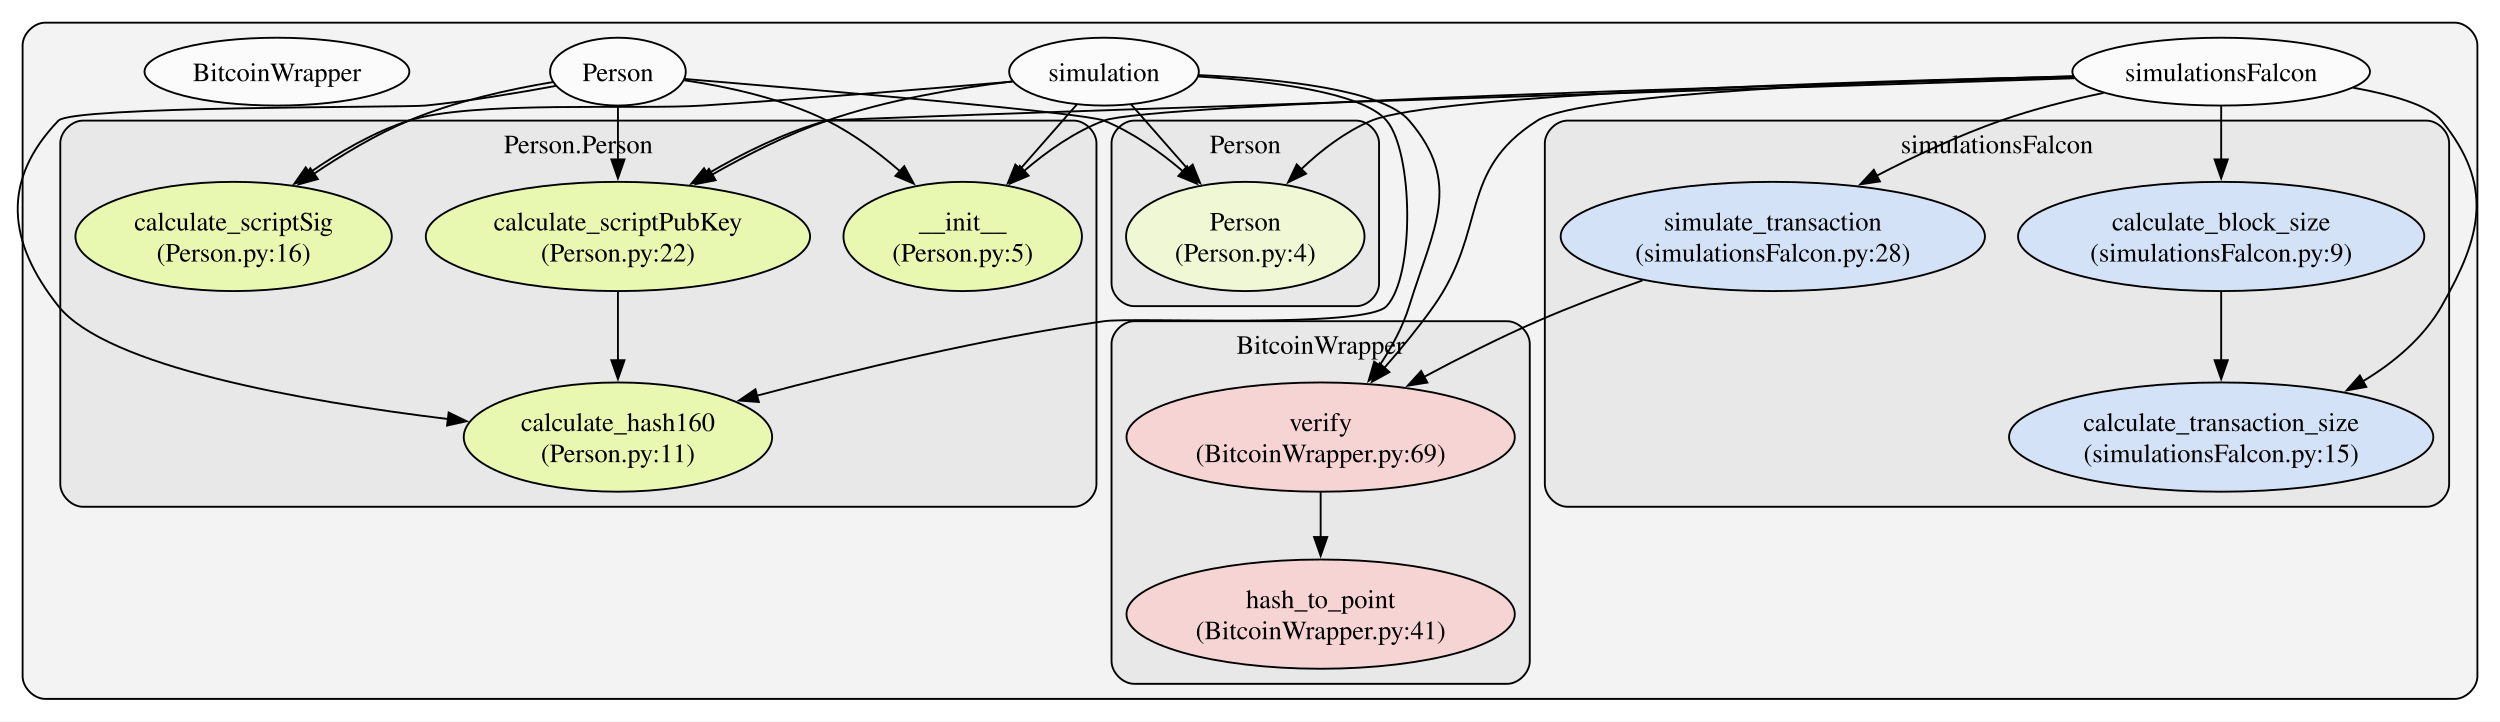
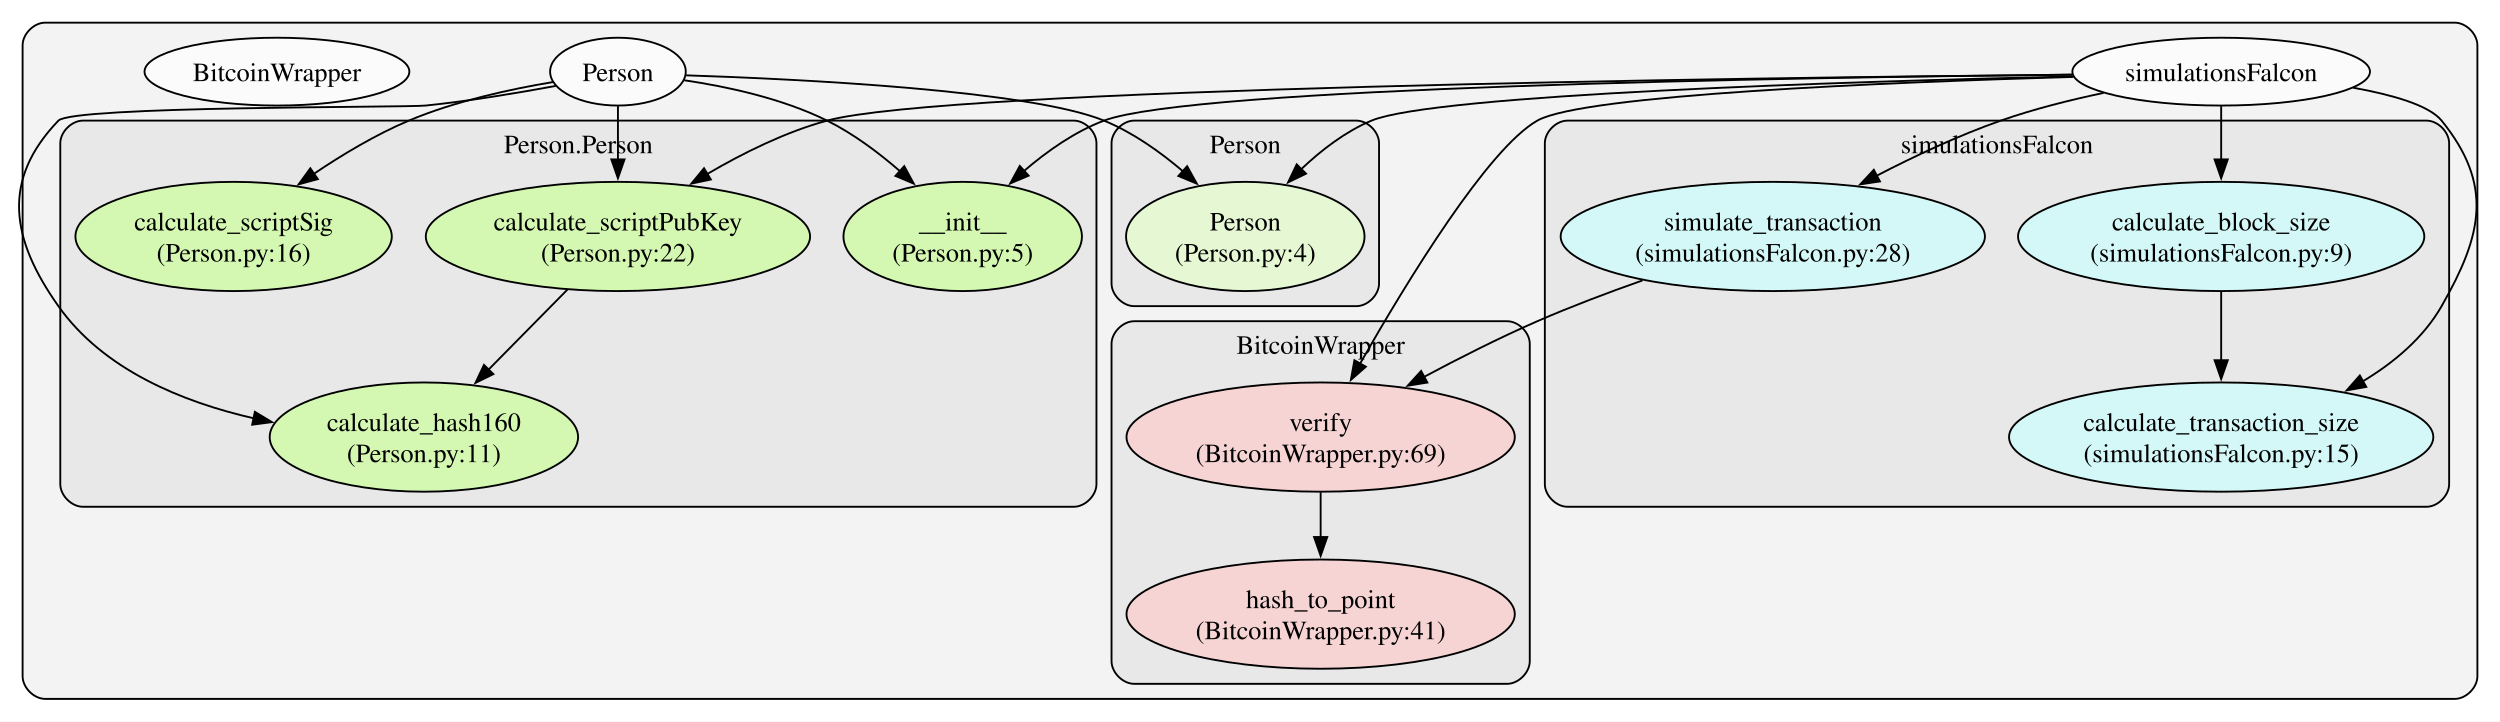
<svg xmlns="http://www.w3.org/2000/svg" width="1327pt" height="383pt" viewBox="0.00 0.00 1327.00 382.95">
  <g id="graph0" class="graph" transform="scale(1 1) rotate(0) translate(4 378.95)">
    <polygon fill="white" stroke="none" points="-4,4 -4,-378.95 1323,-378.95 1323,4 -4,4" />
    <g id="clust1" class="cluster">
      <path fill="#808080" fill-opacity="0.094" stroke="black" d="M20,-8C20,-8 1299,-8 1299,-8 1305,-8 1311,-14 1311,-20 1311,-20 1311,-354.95 1311,-354.95 1311,-360.95 1305,-366.95 1299,-366.95 1299,-366.95 20,-366.95 20,-366.95 14,-366.95 8,-360.95 8,-354.95 8,-354.95 8,-20 8,-20 8,-14 14,-8 20,-8" />
    </g>
    <g id="clust2" class="cluster">
      <path fill="#808080" fill-opacity="0.094" stroke="black" d="M598,-16C598,-16 796,-16 796,-16 802,-16 808,-22 808,-28 808,-28 808,-196.47 808,-196.47 808,-202.47 802,-208.47 796,-208.47 796,-208.47 598,-208.47 598,-208.47 592,-208.47 586,-202.47 586,-196.47 586,-196.47 586,-28 586,-28 586,-22 592,-16 598,-16" />
      <text text-anchor="middle" x="697" y="-191.17" font-family="Times,serif" font-size="14.00">BitcoinWrapper</text>
    </g>
    <g id="clust3" class="cluster">
      <path fill="#808080" fill-opacity="0.094" stroke="black" d="M598,-216.47C598,-216.47 716,-216.47 716,-216.47 722,-216.47 728,-222.47 728,-228.47 728,-228.47 728,-302.95 728,-302.95 728,-308.95 722,-314.95 716,-314.95 716,-314.95 598,-314.95 598,-314.95 592,-314.95 586,-308.95 586,-302.95 586,-302.95 586,-228.47 586,-228.47 586,-222.47 592,-216.47 598,-216.47" />
      <text text-anchor="middle" x="657" y="-297.65" font-family="Times,serif" font-size="14.00">Person</text>
    </g>
    <g id="clust4" class="cluster">
      <path fill="#808080" fill-opacity="0.094" stroke="black" d="M40,-109.98C40,-109.98 566,-109.98 566,-109.98 572,-109.98 578,-115.98 578,-121.98 578,-121.98 578,-302.95 578,-302.95 578,-308.95 572,-314.95 566,-314.95 566,-314.95 40,-314.95 40,-314.95 34,-314.95 28,-308.95 28,-302.95 28,-302.95 28,-121.98 28,-121.98 28,-115.98 34,-109.98 40,-109.98" />
      <text text-anchor="middle" x="303" y="-297.65" font-family="Times,serif" font-size="14.00">Person.Person</text>
    </g>
    <g id="clust5" class="cluster">
      <path fill="#808080" fill-opacity="0.094" stroke="black" d="M828,-109.98C828,-109.98 1284,-109.98 1284,-109.98 1290,-109.98 1296,-115.98 1296,-121.98 1296,-121.98 1296,-302.95 1296,-302.95 1296,-308.95 1290,-314.95 1284,-314.95 1284,-314.95 828,-314.95 828,-314.95 822,-314.95 816,-308.95 816,-302.95 816,-302.95 816,-121.98 816,-121.98 816,-115.98 822,-109.98 828,-109.98" />
      <text text-anchor="middle" x="1056" y="-297.65" font-family="Times,serif" font-size="14.00">simulationsFalcon</text>
    </g>
    <g id="node1" class="node">
      <ellipse fill="#ffffff" fill-opacity="0.698" stroke="black" cx="143" cy="-340.95" rx="70.29" ry="18" />
      <text text-anchor="middle" x="143" y="-335.9" font-family="Times,serif" font-size="14.00" fill="#000000">BitcoinWrapper</text>
    </g>
    <g id="node2" class="node">
      <ellipse fill="#ffffff" fill-opacity="0.698" stroke="black" cx="324" cy="-340.95" rx="36" ry="18" />
      <text text-anchor="middle" x="324" y="-335.9" font-family="Times,serif" font-size="14.00" fill="#000000">Person</text>
    </g>
-     <g id="node7" class="node">
-       <ellipse fill="#f4fecc" fill-opacity="0.698" stroke="black" cx="657" cy="-253.46" rx="63.29" ry="28.99" />
+     <g id="node6" class="node">
+       <ellipse fill="#e5fecc" fill-opacity="0.698" stroke="black" cx="657" cy="-253.46" rx="63.29" ry="28.99" />
      <text text-anchor="middle" x="657" y="-256.66" font-family="Times,serif" font-size="14.00" fill="#000000">Person</text>
      <text text-anchor="middle" x="657" y="-240.16" font-family="Times,serif" font-size="14.00" fill="#000000">(Person.py:4)</text>
    </g>
    <g id="edge5" class="edge">
-       <path fill="none" stroke="#000000" d="M359.5,-337.05C427.83,-331.4 571.86,-319.09 582,-314.95 597.2,-308.74 611.78,-298.4 623.97,-288" />
+       <path fill="none" stroke="#000000" d="M360.16,-338.99C421.41,-336.96 542.73,-330.98 582,-314.95 597.2,-308.74 611.78,-298.4 623.97,-288" />
      <polygon fill="#000000" stroke="#000000" points="626.13,-290.76 631.27,-281.49 621.47,-285.54 626.13,-290.76" />
    </g>
-     <g id="node8" class="node">
-       <ellipse fill="#eaff99" fill-opacity="0.698" stroke="black" cx="507" cy="-253.46" rx="63.29" ry="28.99" />
+     <g id="node7" class="node">
+       <ellipse fill="#ccff99" fill-opacity="0.698" stroke="black" cx="507" cy="-253.46" rx="63.29" ry="28.99" />
      <text text-anchor="middle" x="507" y="-256.66" font-family="Times,serif" font-size="14.00" fill="#000000">__init__</text>
      <text text-anchor="middle" x="507" y="-240.16" font-family="Times,serif" font-size="14.00" fill="#000000">(Person.py:5)</text>
    </g>
    <g id="edge3" class="edge">
      <path fill="none" stroke="#000000" d="M359.19,-336.37C381.76,-333.05 411.19,-326.75 435,-314.95 448.87,-308.07 462.35,-297.99 473.81,-288.02" />
      <polygon fill="#000000" stroke="#000000" points="475.97,-290.79 481.04,-281.49 471.28,-285.6 475.97,-290.79" />
    </g>
-     <g id="node9" class="node">
-       <ellipse fill="#eaff99" fill-opacity="0.698" stroke="black" cx="324" cy="-146.97" rx="81.85" ry="28.99" />
-       <text text-anchor="middle" x="324" y="-150.17" font-family="Times,serif" font-size="14.00" fill="#000000">calculate_hash160</text>
-       <text text-anchor="middle" x="324" y="-133.67" font-family="Times,serif" font-size="14.00" fill="#000000">(Person.py:11)</text>
+     <g id="node8" class="node">
+       <ellipse fill="#ccff99" fill-opacity="0.698" stroke="black" cx="221" cy="-146.97" rx="81.85" ry="28.99" />
+       <text text-anchor="middle" x="221" y="-150.17" font-family="Times,serif" font-size="14.00" fill="#000000">calculate_hash160</text>
+       <text text-anchor="middle" x="221" y="-133.67" font-family="Times,serif" font-size="14.00" fill="#000000">(Person.py:11)</text>
    </g>
    <g id="edge2" class="edge">
-       <path fill="none" stroke="#000000" d="M291.07,-333.39C271.15,-329.7 245.21,-325.35 222,-322.95 211.22,-321.83 34.51,-322.77 27,-314.95 -3.31,-283.37 -0.25,-250.72 27,-216.47 52.55,-184.35 156.19,-166.01 233.89,-156.54" />
-       <polygon fill="#000000" stroke="#000000" points="234.14,-160.03 243.66,-155.38 233.31,-153.08 234.14,-160.03" />
+       <path fill="none" stroke="#000000" d="M291.07,-333.39C271.15,-329.7 245.21,-325.35 222,-322.95 211.22,-321.83 34.51,-322.77 27,-314.95 -3.31,-283.37 1.72,-252.2 27,-216.47 50.76,-182.88 92.4,-165.65 131.04,-156.86" />
+       <polygon fill="#000000" stroke="#000000" points="131.28,-160.39 140.35,-154.91 129.85,-153.54 131.28,-160.39" />
    </g>
-     <g id="node10" class="node">
-       <ellipse fill="#eaff99" fill-opacity="0.698" stroke="black" cx="324" cy="-253.46" rx="102" ry="28.99" />
+     <g id="node9" class="node">
+       <ellipse fill="#ccff99" fill-opacity="0.698" stroke="black" cx="324" cy="-253.46" rx="102" ry="28.99" />
      <text text-anchor="middle" x="324" y="-256.66" font-family="Times,serif" font-size="14.00" fill="#000000">calculate_scriptPubKey</text>
      <text text-anchor="middle" x="324" y="-240.16" font-family="Times,serif" font-size="14.00" fill="#000000">(Person.py:22)</text>
    </g>
    <g id="edge4" class="edge">
      <path fill="none" stroke="#000000" d="M324,-322.65C324,-314.44 324,-304.27 324,-294.31" />
      <polygon fill="#000000" stroke="#000000" points="327.5,-294.35 324,-284.35 320.5,-294.35 327.5,-294.35" />
    </g>
-     <g id="node11" class="node">
-       <ellipse fill="#eaff99" fill-opacity="0.698" stroke="black" cx="120" cy="-253.46" rx="83.97" ry="28.99" />
+     <g id="node10" class="node">
+       <ellipse fill="#ccff99" fill-opacity="0.698" stroke="black" cx="120" cy="-253.46" rx="83.97" ry="28.99" />
      <text text-anchor="middle" x="120" y="-256.66" font-family="Times,serif" font-size="14.00" fill="#000000">calculate_scriptSig</text>
      <text text-anchor="middle" x="120" y="-240.16" font-family="Times,serif" font-size="14.00" fill="#000000">(Person.py:16)</text>
    </g>
    <g id="edge6" class="edge">
      <path fill="none" stroke="#000000" d="M289.52,-335.42C267.1,-331.7 237.57,-325.31 213,-314.95 195.51,-307.57 177.71,-296.91 162.42,-286.59" />
      <polygon fill="#000000" stroke="#000000" points="164.71,-283.92 154.5,-281.1 160.72,-289.67 164.71,-283.92" />
    </g>
    <g id="node3" class="node">
-       <ellipse fill="#ffffff" fill-opacity="0.698" stroke="black" cx="582" cy="-340.95" rx="50.33" ry="18" />
-       <text text-anchor="middle" x="582" y="-335.9" font-family="Times,serif" font-size="14.00" fill="#000000">simulation</text>
+       <ellipse fill="#ffffff" fill-opacity="0.698" stroke="black" cx="1175" cy="-340.95" rx="78.99" ry="18" />
+       <text text-anchor="middle" x="1175" y="-335.9" font-family="Times,serif" font-size="14.00" fill="#000000">simulationsFalcon</text>
    </g>
-     <g id="node6" class="node">
+     <g id="node5" class="node">
      <ellipse fill="#fecccc" fill-opacity="0.698" stroke="black" cx="697" cy="-146.97" rx="103.06" ry="28.99" />
      <text text-anchor="middle" x="697" y="-150.17" font-family="Times,serif" font-size="14.00" fill="#000000">verify</text>
      <text text-anchor="middle" x="697" y="-133.67" font-family="Times,serif" font-size="14.00" fill="#000000">(BitcoinWrapper.py:69)</text>
    </g>
    <g id="edge13" class="edge">
-       <path fill="none" stroke="#000000" d="M632.28,-339.11C674.37,-337.21 729.78,-331.53 744,-314.95 772.49,-281.72 756.96,-258.27 744,-216.47 740.57,-205.41 734.67,-194.56 728.19,-184.86" />
-       <polygon fill="#000000" stroke="#000000" points="731.12,-182.94 722.46,-176.83 725.42,-187 731.12,-182.94" />
+       <path fill="none" stroke="#000000" d="M1096.61,-338.15C997.28,-335.31 836.04,-328.66 812,-314.95 785.83,-300.03 743.25,-230.41 717.89,-185.91" />
+       <polygon fill="#000000" stroke="#000000" points="721.01,-184.31 713.04,-177.33 714.92,-187.76 721.01,-184.31" />
    </g>
    <g id="edge8" class="edge">
-       <path fill="none" stroke="#000000" d="M596.46,-323.46C605.02,-313.7 616.2,-300.96 626.62,-289.08" />
-       <polygon fill="#000000" stroke="#000000" points="629.06,-291.61 633.03,-281.78 623.8,-286.99 629.06,-291.61" />
-     </g>
-     <g id="edge12" class="edge">
-       <path fill="none" stroke="#000000" d="M567.54,-323.46C558.98,-313.7 547.8,-300.96 537.38,-289.08" />
-       <polygon fill="#000000" stroke="#000000" points="540.2,-286.99 530.97,-281.78 534.94,-291.61 540.2,-286.99" />
-     </g>
-     <g id="edge11" class="edge">
-       <path fill="none" stroke="#000000" d="M632.05,-338.36C670.56,-335.96 719.29,-329.96 732,-314.95 746.15,-298.25 747.06,-232.35 732,-216.47 720.52,-204.35 598.52,-210.82 582,-208.47 519.1,-199.49 448.97,-182.59 397.72,-168.93" />
-       <polygon fill="#000000" stroke="#000000" points="398.79,-165.59 388.22,-166.37 396.97,-172.35 398.79,-165.59" />
-     </g>
-     <g id="edge9" class="edge">
-       <path fill="none" stroke="#000000" d="M533.33,-335.75C504.21,-332.25 466.8,-325.97 435,-314.95 414.08,-307.7 392.42,-296.77 373.84,-286.19" />
-       <polygon fill="#000000" stroke="#000000" points="375.85,-283.31 365.45,-281.3 372.33,-289.36 375.85,-283.31" />
-     </g>
-     <g id="edge10" class="edge">
-       <path fill="none" stroke="#000000" d="M533.39,-335.67C490.23,-331.97 425.45,-326.65 369,-322.95 334.36,-320.68 246.02,-325.67 213,-314.95 194.34,-308.89 175.81,-298.08 160.25,-287.25" />
-       <polygon fill="#000000" stroke="#000000" points="162.36,-284.45 152.2,-281.44 158.26,-290.13 162.36,-284.45" />
-     </g>
-     <g id="node4" class="node">
-       <ellipse fill="#ffffff" fill-opacity="0.698" stroke="black" cx="1175" cy="-340.95" rx="78.99" ry="18" />
-       <text text-anchor="middle" x="1175" y="-335.9" font-family="Times,serif" font-size="14.00" fill="#000000">simulationsFalcon</text>
-     </g>
-     <g id="edge20" class="edge">
-       <path fill="none" stroke="#000000" d="M1096.41,-338.48C996.86,-336.01 835.37,-329.77 812,-314.95 769.66,-288.1 785.9,-257.43 757,-216.47 749.1,-205.26 739.66,-193.79 730.64,-183.52" />
-       <polygon fill="#000000" stroke="#000000" points="733.49,-181.45 724.22,-176.33 728.27,-186.12 733.49,-181.45" />
-     </g>
-     <g id="edge16" class="edge">
      <path fill="none" stroke="#000000" d="M1096.43,-338.43C976.31,-335.69 757.34,-328.84 724,-314.95 710.19,-309.19 697.36,-299.32 686.7,-289.19" />
      <polygon fill="#000000" stroke="#000000" points="689.25,-286.79 679.71,-282.17 684.28,-291.72 689.25,-286.79" />
    </g>
-     <g id="edge19" class="edge">
-       <path fill="none" stroke="#000000" d="M1096.74,-337.95C941.11,-333.79 605.64,-323.86 582,-314.95 566.51,-309.11 551.78,-298.74 539.55,-288.22" />
+     <g id="edge12" class="edge">
+       <path fill="none" stroke="#000000" d="M1096.02,-339.36C945.61,-337.85 628.79,-332.58 582,-314.95 566.51,-309.11 551.78,-298.74 539.55,-288.22" />
      <polygon fill="#000000" stroke="#000000" points="542,-285.72 532.23,-281.61 537.3,-290.91 542,-285.72" />
    </g>
-     <g id="edge18" class="edge">
-       <path fill="none" stroke="#000000" d="M1096.99,-337.43C907.66,-331.3 438.96,-316.03 435,-314.95 412.93,-308.92 390.42,-297.77 371.5,-286.67" />
+     <g id="edge10" class="edge">
+       <path fill="none" stroke="#000000" d="M1095.84,-339.34C917.96,-337.67 497.32,-331.95 435,-314.95 412.93,-308.92 390.42,-297.77 371.5,-286.67" />
      <polygon fill="#000000" stroke="#000000" points="373.32,-283.69 362.96,-281.5 369.7,-289.68 373.32,-283.69" />
    </g>
-     <g id="node12" class="node">
-       <ellipse fill="#cce0fe" fill-opacity="0.698" stroke="black" cx="1175" cy="-253.46" rx="107.83" ry="28.99" />
+     <g id="node11" class="node">
+       <ellipse fill="#ccfefe" fill-opacity="0.698" stroke="black" cx="1175" cy="-253.46" rx="107.83" ry="28.99" />
      <text text-anchor="middle" x="1175" y="-256.66" font-family="Times,serif" font-size="14.00" fill="#000000">calculate_block_size</text>
      <text text-anchor="middle" x="1175" y="-240.16" font-family="Times,serif" font-size="14.00" fill="#000000">(simulationsFalcon.py:9)</text>
    </g>
-     <g id="edge17" class="edge">
+     <g id="edge14" class="edge">
      <path fill="none" stroke="#000000" d="M1175,-322.65C1175,-314.44 1175,-304.27 1175,-294.31" />
      <polygon fill="#000000" stroke="#000000" points="1178.5,-294.35 1175,-284.35 1171.5,-294.35 1178.5,-294.35" />
    </g>
-     <g id="node13" class="node">
-       <ellipse fill="#cce0fe" fill-opacity="0.698" stroke="black" cx="1175" cy="-146.97" rx="112.61" ry="28.99" />
+     <g id="node12" class="node">
+       <ellipse fill="#ccfefe" fill-opacity="0.698" stroke="black" cx="1175" cy="-146.97" rx="112.61" ry="28.99" />
      <text text-anchor="middle" x="1175" y="-150.17" font-family="Times,serif" font-size="14.00" fill="#000000">calculate_transaction_size</text>
      <text text-anchor="middle" x="1175" y="-133.67" font-family="Times,serif" font-size="14.00" fill="#000000">(simulationsFalcon.py:15)</text>
    </g>
-     <g id="edge14" class="edge">
+     <g id="edge11" class="edge">
      <path fill="none" stroke="#000000" d="M1245.11,-332.41C1266.19,-328.6 1285.47,-323.02 1292,-314.95 1319.53,-280.92 1313.77,-254.44 1292,-216.47 1282.36,-199.65 1266.82,-186.57 1250.17,-176.56" />
      <polygon fill="#000000" stroke="#000000" points="1252.03,-173.59 1241.59,-171.75 1248.6,-179.69 1252.03,-173.59" />
    </g>
-     <g id="node14" class="node">
-       <ellipse fill="#cce0fe" fill-opacity="0.698" stroke="black" cx="937" cy="-253.46" rx="112.61" ry="28.99" />
+     <g id="node13" class="node">
+       <ellipse fill="#ccfefe" fill-opacity="0.698" stroke="black" cx="937" cy="-253.46" rx="112.61" ry="28.99" />
      <text text-anchor="middle" x="937" y="-256.66" font-family="Times,serif" font-size="14.00" fill="#000000">simulate_transaction</text>
      <text text-anchor="middle" x="937" y="-240.16" font-family="Times,serif" font-size="14.00" fill="#000000">(simulationsFalcon.py:28)</text>
    </g>
-     <g id="edge15" class="edge">
+     <g id="edge9" class="edge">
      <path fill="none" stroke="#000000" d="M1112.56,-329.65C1094.68,-325.89 1075.35,-321.03 1058,-314.95 1035.72,-307.14 1012.28,-296.14 992.03,-285.65" />
      <polygon fill="#000000" stroke="#000000" points="993.88,-282.67 983.4,-281.11 990.62,-288.86 993.88,-282.67" />
    </g>
-     <g id="node5" class="node">
+     <g id="node4" class="node">
      <ellipse fill="#fecccc" fill-opacity="0.698" stroke="black" cx="697" cy="-52.99" rx="103.06" ry="28.99" />
      <text text-anchor="middle" x="697" y="-56.19" font-family="Times,serif" font-size="14.00" fill="#000000">hash_to_point</text>
      <text text-anchor="middle" x="697" y="-39.69" font-family="Times,serif" font-size="14.00" fill="#000000">(BitcoinWrapper.py:41)</text>
    </g>
    <g id="edge1" class="edge">
      <path fill="none" stroke="#000000" d="M697,-117.63C697,-110.11 697,-101.85 697,-93.84" />
      <polygon fill="#000000" stroke="#000000" points="700.5,-93.92 697,-83.92 693.5,-93.92 700.5,-93.92" />
    </g>
    <g id="edge7" class="edge">
-       <path fill="none" stroke="#000000" d="M324,-224.18C324,-212.92 324,-199.75 324,-187.56" />
-       <polygon fill="#000000" stroke="#000000" points="327.5,-187.78 324,-177.78 320.5,-187.78 327.5,-187.78" />
+       <path fill="none" stroke="#000000" d="M297.21,-225.28C284.35,-212.24 268.8,-196.47 255.11,-182.58" />
+       <polygon fill="#000000" stroke="#000000" points="257.88,-180.4 248.37,-175.73 252.89,-185.31 257.88,-180.4" />
    </g>
-     <g id="edge21" class="edge">
+     <g id="edge15" class="edge">
      <path fill="none" stroke="#000000" d="M1175,-224.18C1175,-212.92 1175,-199.75 1175,-187.56" />
      <polygon fill="#000000" stroke="#000000" points="1178.5,-187.78 1175,-177.78 1171.5,-187.78 1178.5,-187.78" />
    </g>
-     <g id="edge22" class="edge">
+     <g id="edge16" class="edge">
      <path fill="none" stroke="#000000" d="M867.86,-230.14C849.49,-223.67 829.82,-216.24 812,-208.47 791.93,-199.71 770.55,-188.9 751.74,-178.85" />
      <polygon fill="#000000" stroke="#000000" points="753.66,-175.91 743.2,-174.24 750.33,-182.07 753.66,-175.91" />
    </g>
  </g>
</svg>
